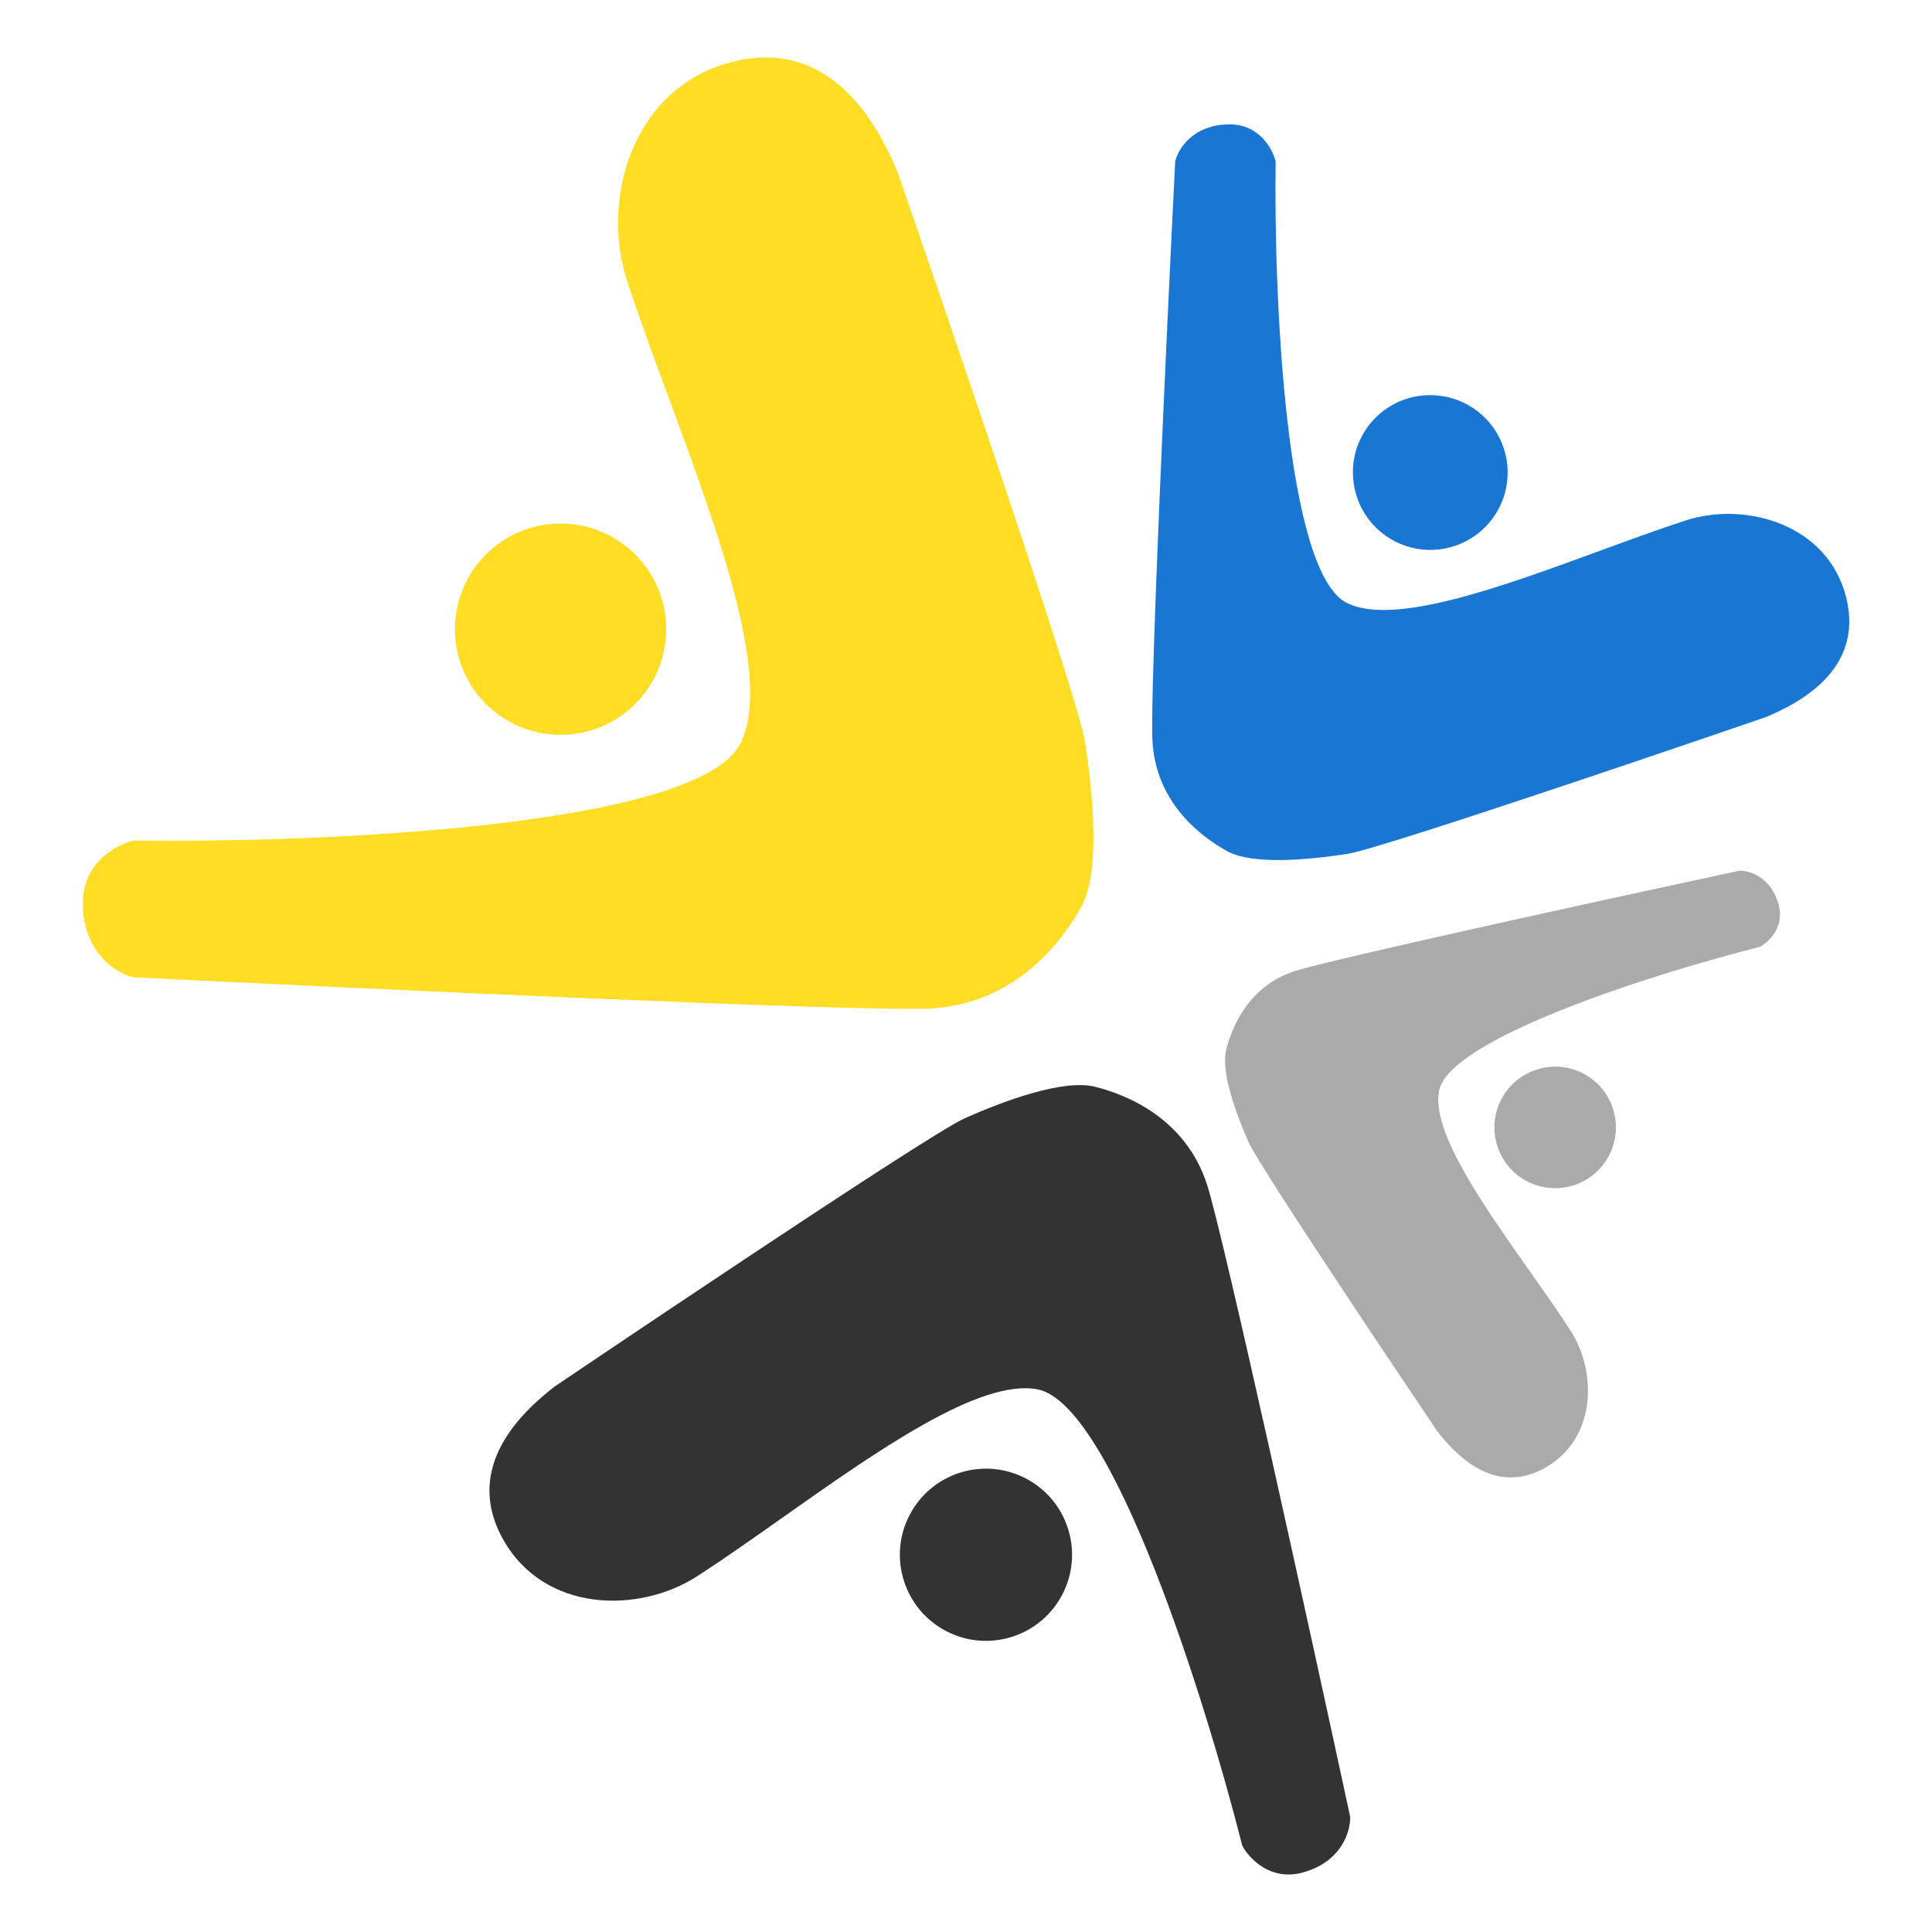
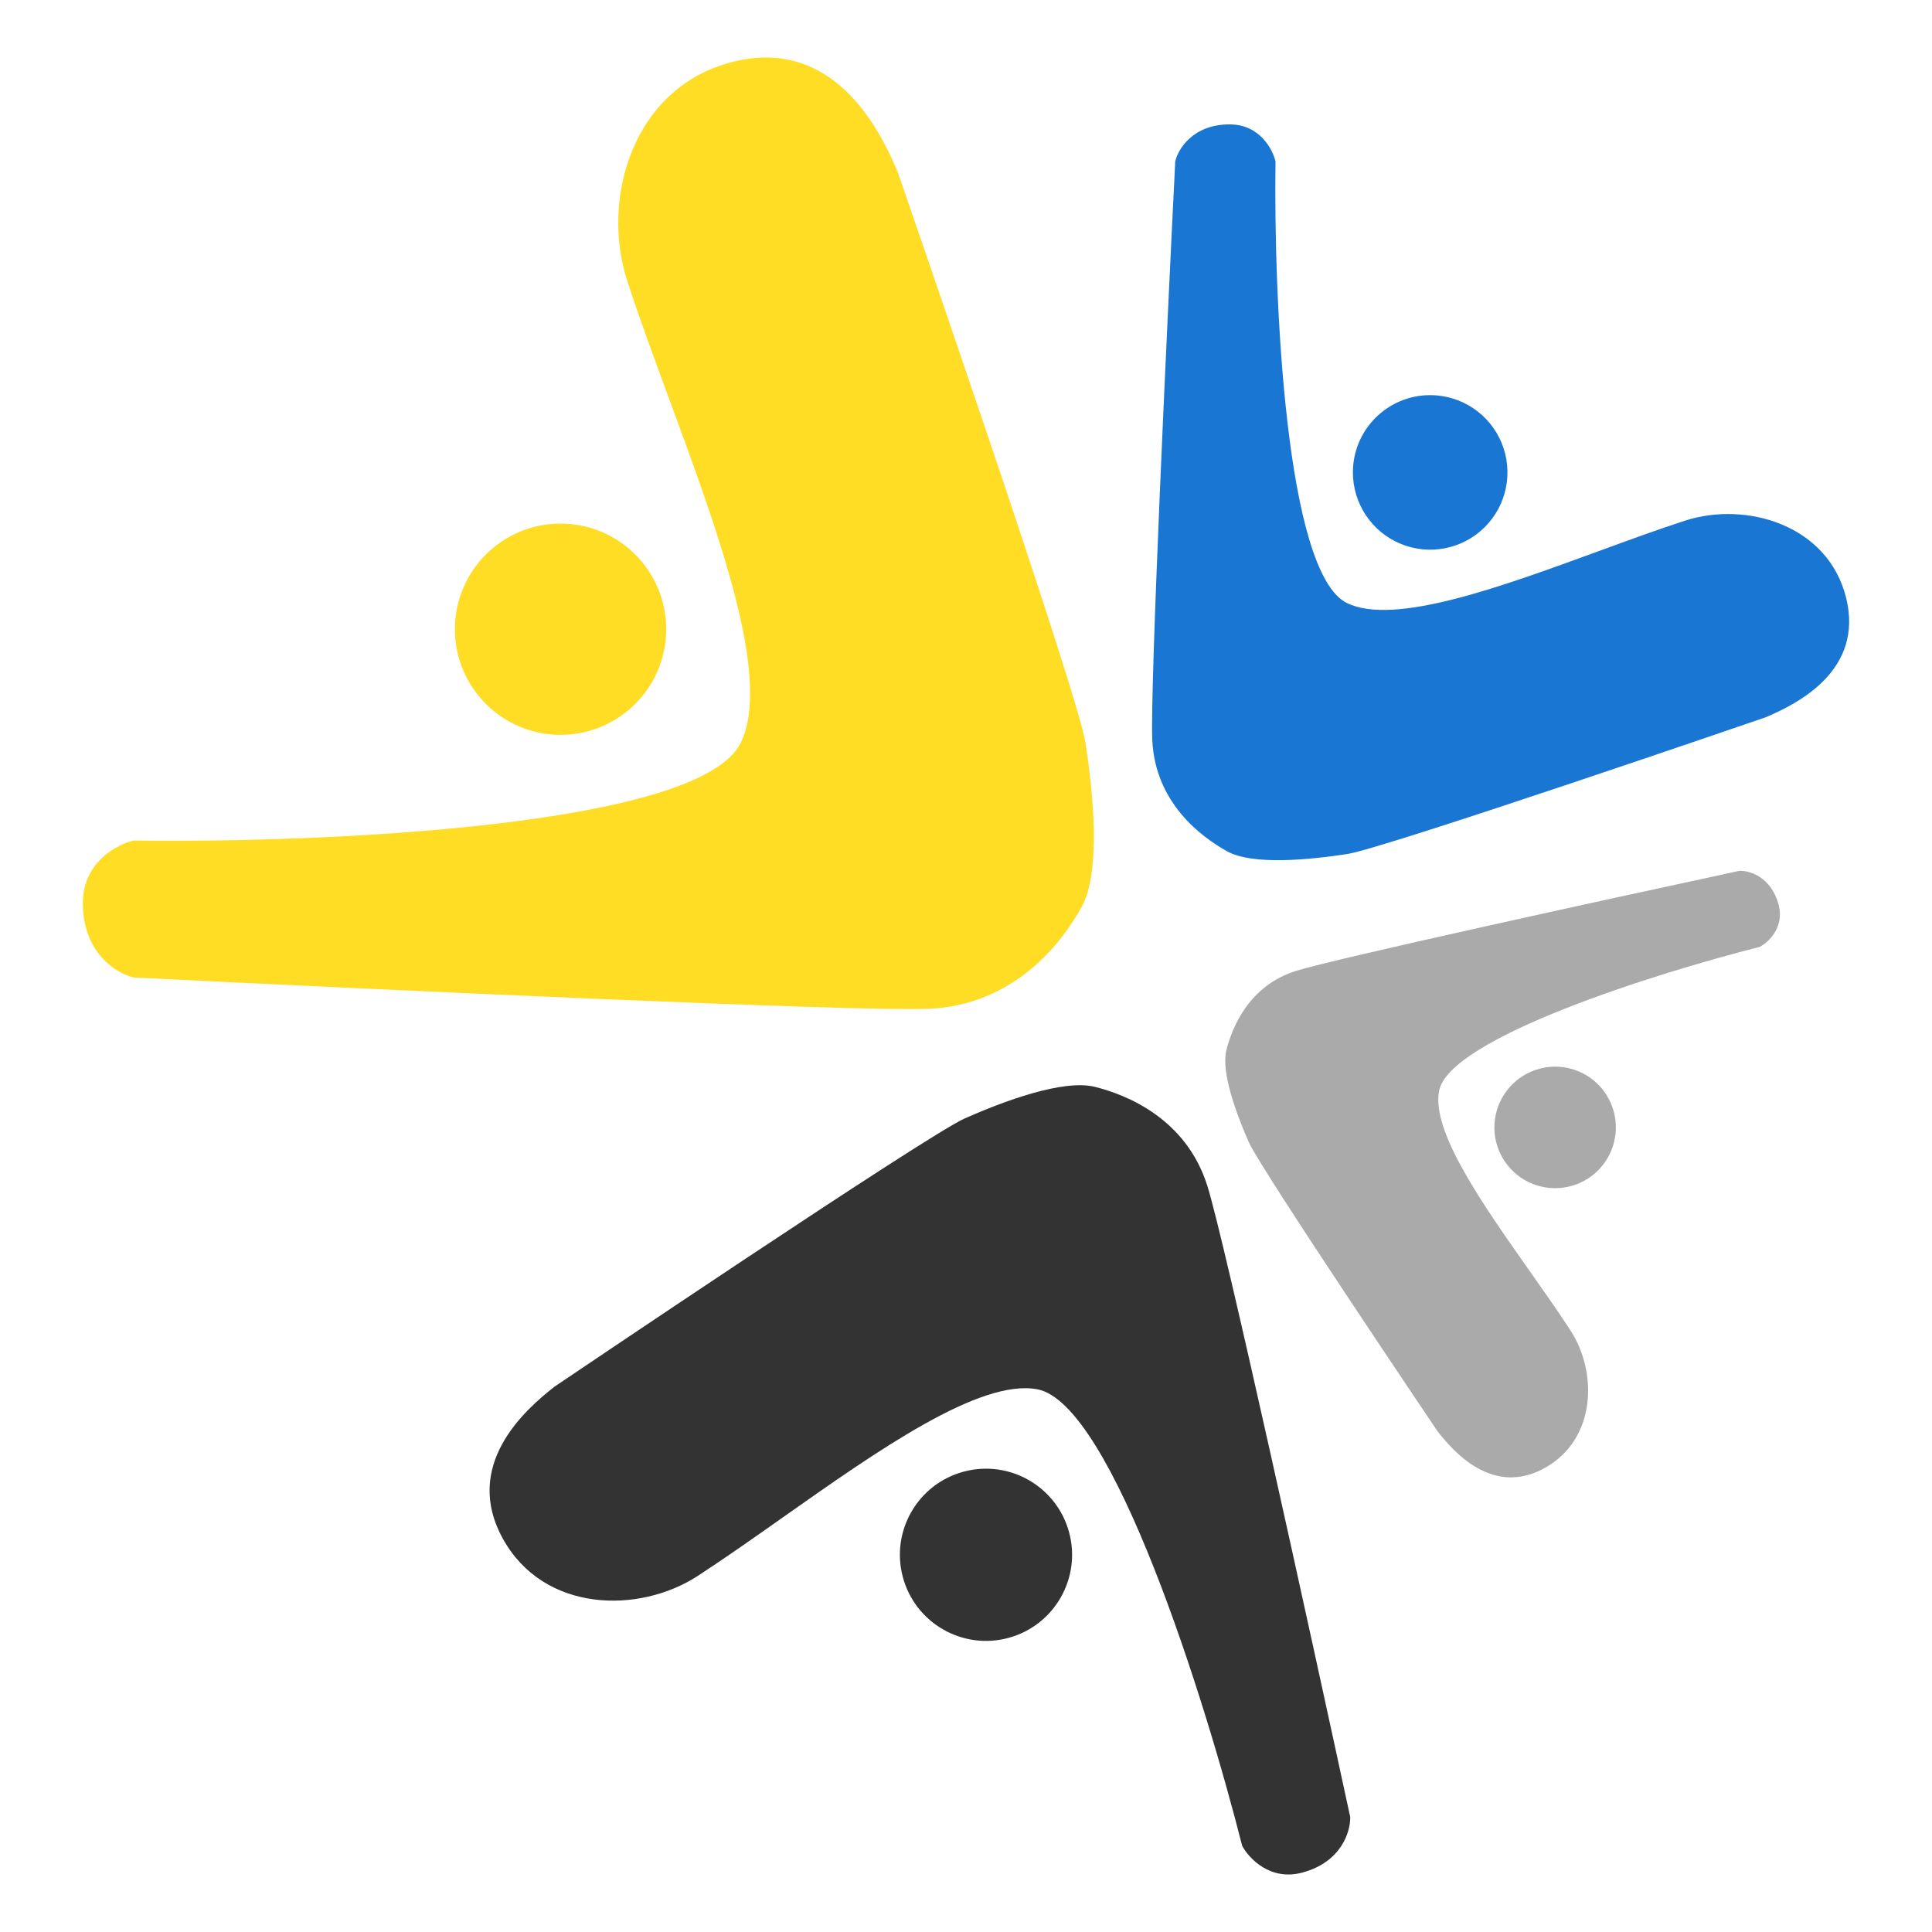
- <svg xmlns="http://www.w3.org/2000/svg" viewBox="0 0 504 504">
+ <svg xmlns="http://www.w3.org/2000/svg" viewBox="0 0 500 500">
  <defs>
    <style>.cls-1{fill:none;}.cls-2{fill:#ffdd25;}.cls-3{fill:#333;}.cls-4{fill:#1976d2;}.cls-5{fill:#aaa;}</style>
  </defs>
  <g id="Layer_2" data-name="Layer 2">
    <g id="Layer_1-2" data-name="Layer 1">
      <g id="icon-color">
-         <rect class="cls-1" width="504" height="504" />
+         <rect class="cls-1" width="500" height="500" />
        <g id="Canvas">
          <g id="Component">
            <g id="Union">
-               <path id="path0_fill" data-name="path0 fill" class="cls-2" d="M21.62,235.59c0-10.62,8.85-15.31,13.28-16.33,48.36.68,147.73-3.47,158.36-25.52,8.13-16.87-5.75-54.54-18.67-89.6-4-10.76-7.84-21.27-11-30.86-7-21.44,1.43-50.63,27.58-57.17s38.14,17.35,42.91,28.58c0,0,47,135.77,49,149s4.09,33.69-1,42.88-17.37,25.52-39.84,26.54c-18,.82-145.76-5.1-207.4-8.17C30.47,254,21.62,248.66,21.62,235.59Z" />
-               <path id="path1_fill" data-name="path1 fill" class="cls-2" d="M146.26,191.7a27.56,27.56,0,1,0-27.59-27.56A27.57,27.57,0,0,0,146.26,191.7Z" />
+               <path id="path0_fill" data-name="path0 fill" class="cls-2" d="M21.44,233.72c0-10.53,8.78-15.19,13.18-16.2,48,.68,146.56-3.44,157.1-25.32,8.07-16.74-5.71-54.11-18.52-88.89-3.93-10.67-7.78-21.1-10.87-30.61-6.92-21.27,1.42-50.23,27.37-56.71s37.84,17.22,42.57,28.36c0,0,46.62,134.69,48.65,147.86s4.05,33.42-1,42.54-17.23,25.32-39.53,26.33c-17.84.81-144.6-5.06-205.75-8.1C30.23,252,21.44,246.69,21.44,233.72Z" />
+               <path id="path1_fill" data-name="path1 fill" class="cls-2" d="M145.1,190.18a27.34,27.34,0,1,0-27.37-27.34A27.35,27.35,0,0,0,145.1,190.18Z" />
            </g>
            <g id="Union-2" data-name="Union">
-               <path id="path2_fill" data-name="path2 fill" class="cls-3" d="M339.74,488.51c-8.36,2.24-13.92-3.73-15.66-7-9.66-38.15-33.87-115.38-53.47-119.08-15-2.83-41.73,16-66.6,33.56-7.63,5.38-15.09,10.64-22,15.12-15.41,10-40.16,9.55-50.82-9.63s5.62-33.63,13.46-39.75c0,0,97-65.55,107-70s25.66-10.31,34-8.23,23.75,8.27,29.29,25.72c4.43,14,26.7,115.63,37.28,164.72C352.34,477.68,350,485.76,339.74,488.51Z" />
-               <path id="path3_fill" data-name="path3 fill" class="cls-3" d="M278.91,399.8A22.46,22.46,0,1,0,263,427.29,22.46,22.46,0,0,0,278.91,399.8Z" />
+               <path id="path2_fill" data-name="path2 fill" class="cls-3" d="M337,484.63c-8.29,2.22-13.81-3.7-15.53-6.94-9.58-37.85-33.6-114.46-53-118.14-14.88-2.81-41.39,15.89-66.07,33.29-7.57,5.34-15,10.56-21.81,15-15.28,9.92-39.84,9.47-50.41-9.56s5.58-33.37,13.35-39.43c0,0,96.21-65,106.14-69.4s25.45-10.23,33.7-8.17,23.56,8.21,29.06,25.52c4.4,13.85,26.49,114.71,37,163.42C349.54,473.89,347.25,481.9,337,484.63Z" />
+               <path id="path3_fill" data-name="path3 fill" class="cls-3" d="M276.7,396.63a22.28,22.28,0,1,0-15.76,27.27A22.29,22.29,0,0,0,276.7,396.63Z" />
            </g>
            <g id="Union-3" data-name="Union">
-               <path id="path4_fill" data-name="path4 fill" class="cls-4" d="M320.78,32.45c7.78,0,11.22,6.44,12,9.67-.5,35.19,2.54,107.51,18.7,115.24,12.36,5.92,40-4.19,65.64-13.59,7.88-2.89,15.58-5.7,22.61-8,15.71-5.07,37.09,1,41.88,20.07s-12.71,27.76-20.94,31.23c0,0-99.47,34.2-109.19,35.69s-24.68,3-31.41-.74-18.7-12.64-19.44-29C300,180,304.32,87,306.57,42.11,307.31,38.89,311.2,32.45,320.78,32.45Z" />
-               <path id="path5_fill" data-name="path5 fill" class="cls-4" d="M352.93,123.15a20.19,20.19,0,1,0,20.19-20.07A20.13,20.13,0,0,0,352.93,123.15Z" />
+               <path id="path4_fill" data-name="path4 fill" class="cls-4" d="M318.23,32.19c7.72,0,11.13,6.39,11.87,9.59-.49,34.91,2.52,106.65,18.55,114.32,12.26,5.87,39.64-4.15,65.12-13.48,7.82-2.86,15.46-5.66,22.43-7.91,15.58-5,36.8,1,41.55,19.91s-12.61,27.54-20.77,31c0,0-98.68,33.93-108.32,35.4s-24.48,3-31.16-.74-18.55-12.54-19.29-28.77c-.59-13,3.71-105.23,5.94-149.73C304.88,38.58,308.73,32.19,318.23,32.19Z" />
+               <path id="path5_fill" data-name="path5 fill" class="cls-4" d="M350.13,122.17a20,20,0,1,0,20-19.91A20,20,0,0,0,350.13,122.17Z" />
            </g>
            <g id="Union-4" data-name="Union">
-               <path id="path6_fill" data-name="path6 fill" class="cls-5" d="M464,236c1.58,5.9-2.61,9.81-4.91,11-26.82,6.78-81.11,23.78-83.69,37.6-2,10.57,11.3,29.44,23.66,47,3.79,5.39,7.5,10.65,10.65,15.52,7,10.87,6.75,28.33-6.73,35.83s-23.66-4-28-9.53c0,0-46.19-68.45-49.29-75.51s-7.27-18.1-5.82-24,5.8-16.74,18.06-20.63c9.81-3.11,81.29-18.73,115.81-26.14C456.35,227.08,462,228.72,464,236Z" />
-               <path id="path7_fill" data-name="path7 fill" class="cls-5" d="M401.65,278.79A15.85,15.85,0,1,0,421,290,15.81,15.81,0,0,0,401.65,278.79Z" />
+               <path id="path6_fill" data-name="path6 fill" class="cls-5" d="M460.3,234.1c1.57,5.85-2.59,9.74-4.87,10.95-26.61,6.72-80.46,23.59-83,37.3-2,10.49,11.21,29.21,23.47,46.62,3.76,5.35,7.44,10.57,10.57,15.39,7,10.79,6.7,28.1-6.67,35.54s-23.47-4-27.74-9.45c0,0-45.82-67.9-48.9-74.91s-7.22-18-5.77-23.77,5.75-16.61,17.92-20.47c9.74-3.09,80.65-18.58,114.89-25.94C452.73,225.28,458.36,226.9,460.3,234.1Z" />
+               <path id="path7_fill" data-name="path7 fill" class="cls-5" d="M398.46,276.58a15.72,15.72,0,1,0,19.19,11.14A15.68,15.68,0,0,0,398.46,276.58Z" />
            </g>
          </g>
        </g>
      </g>
    </g>
  </g>
</svg>
